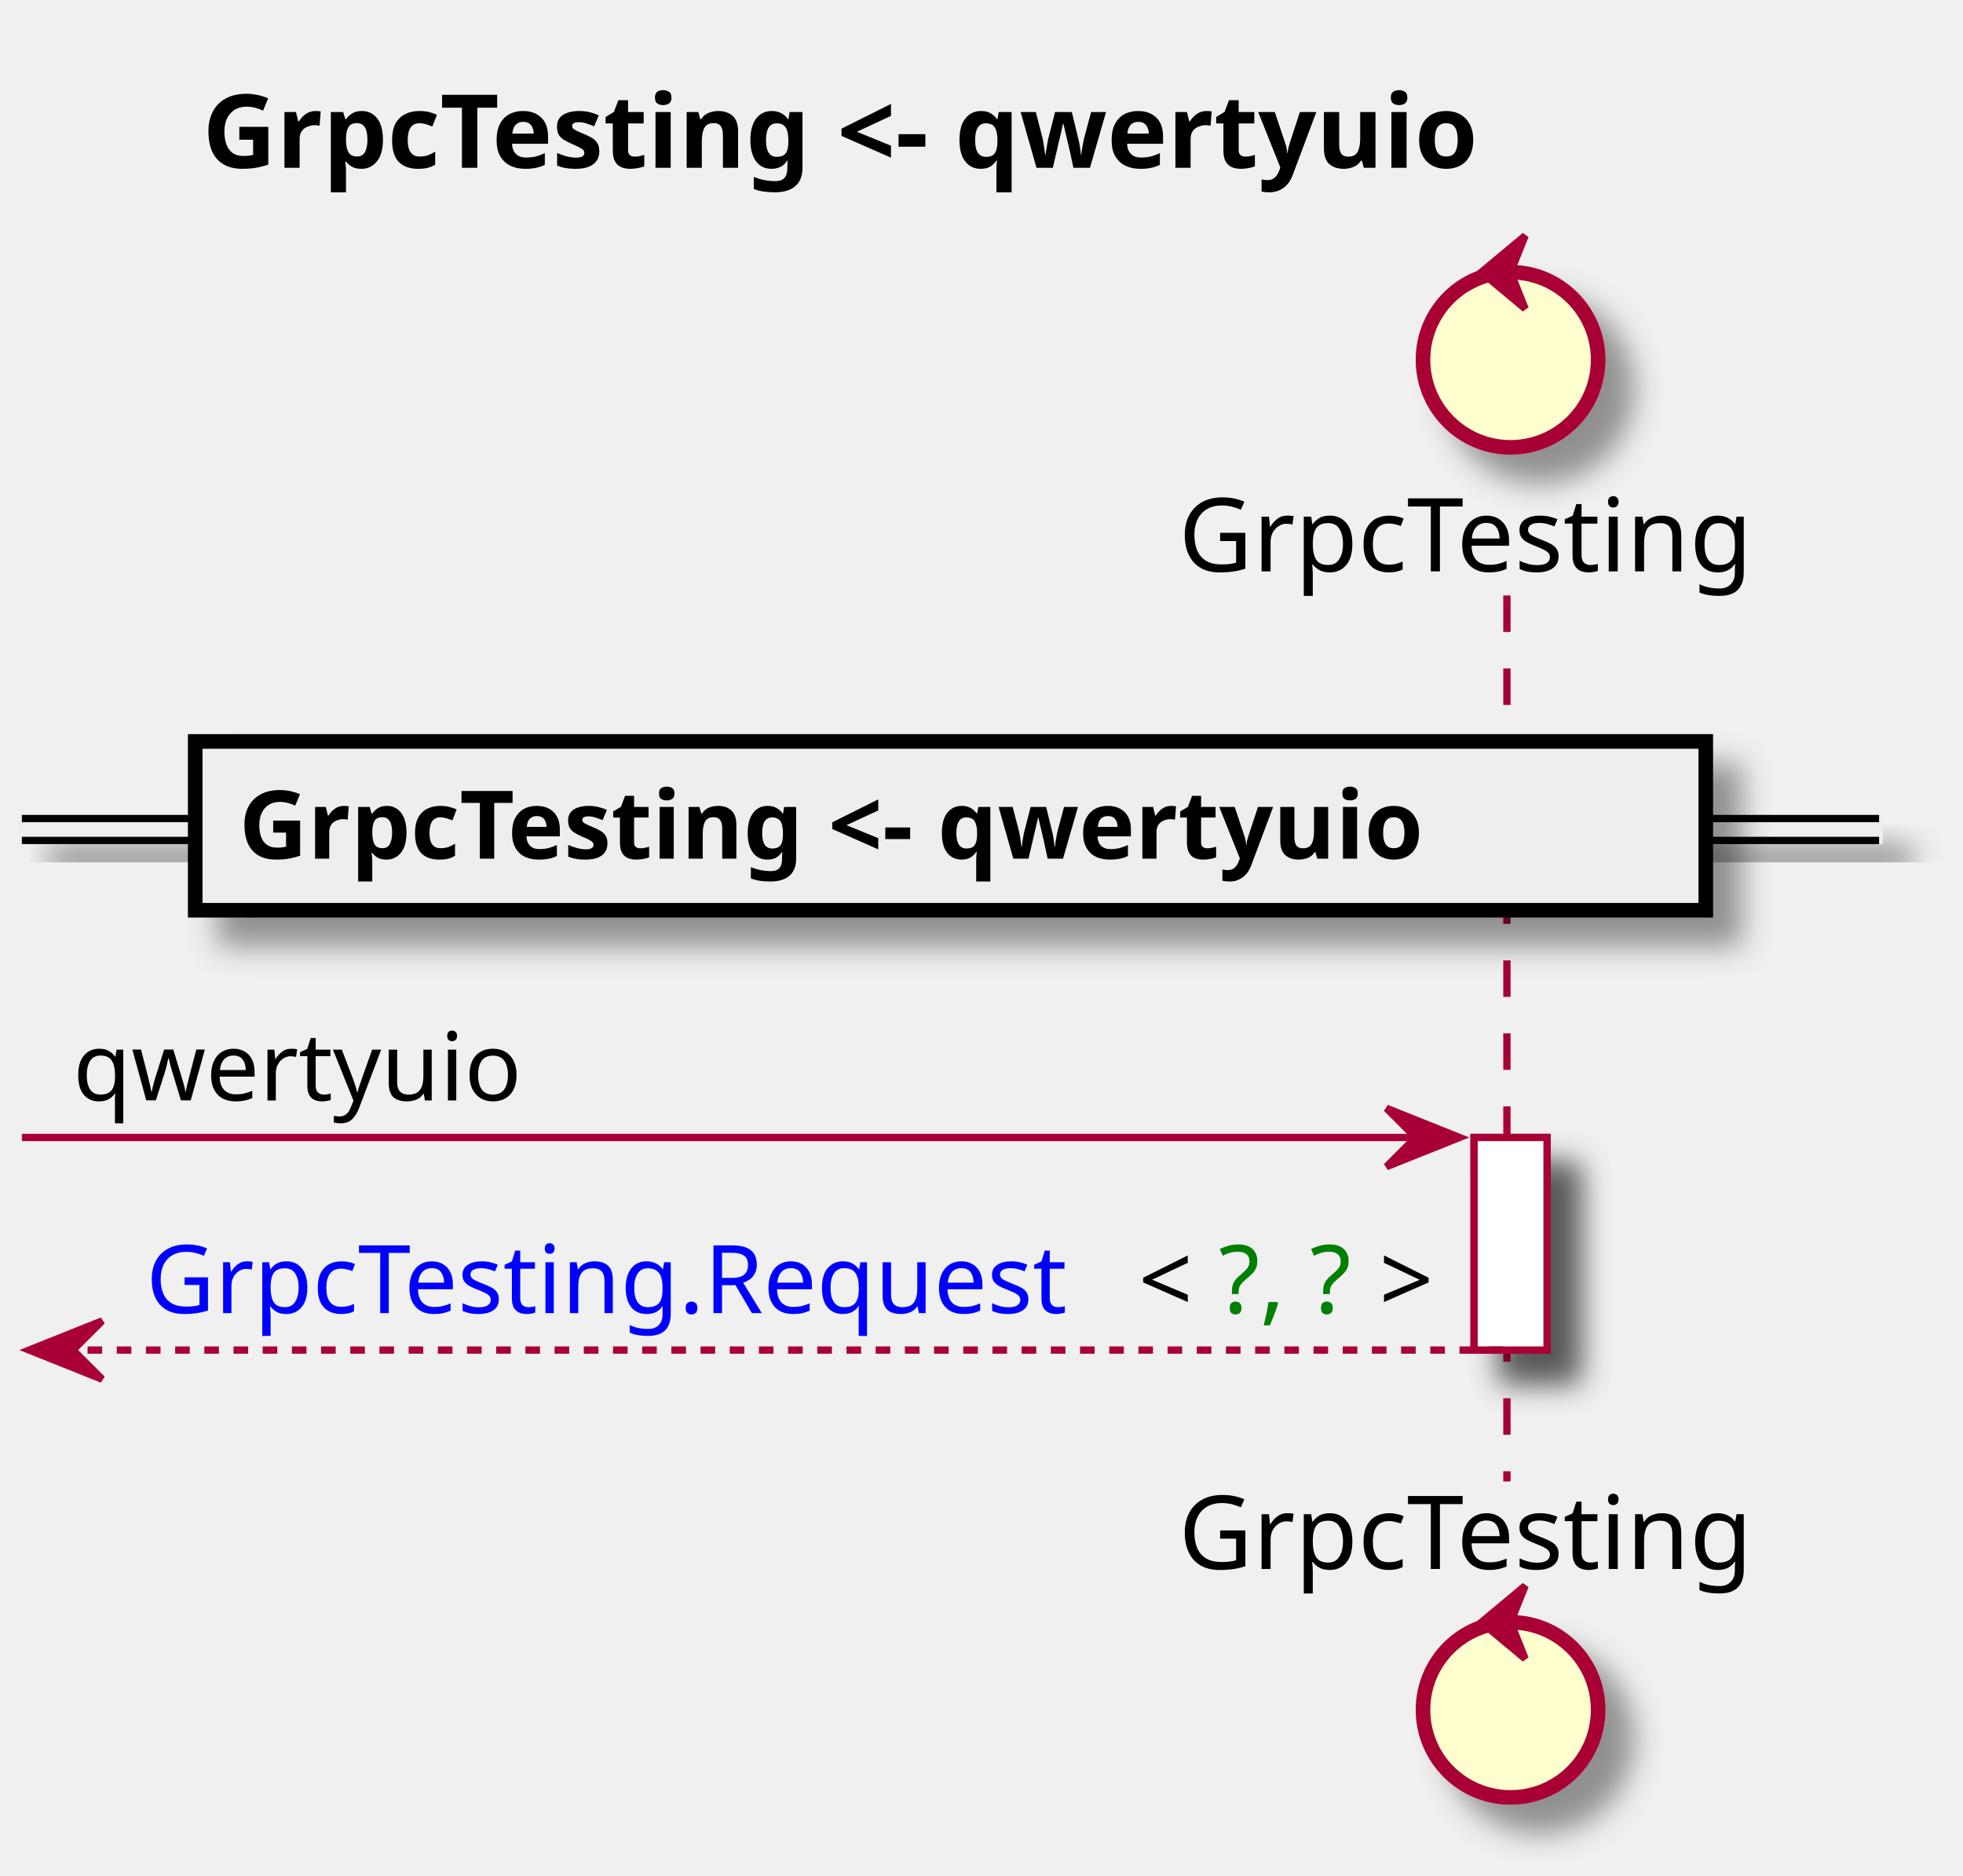
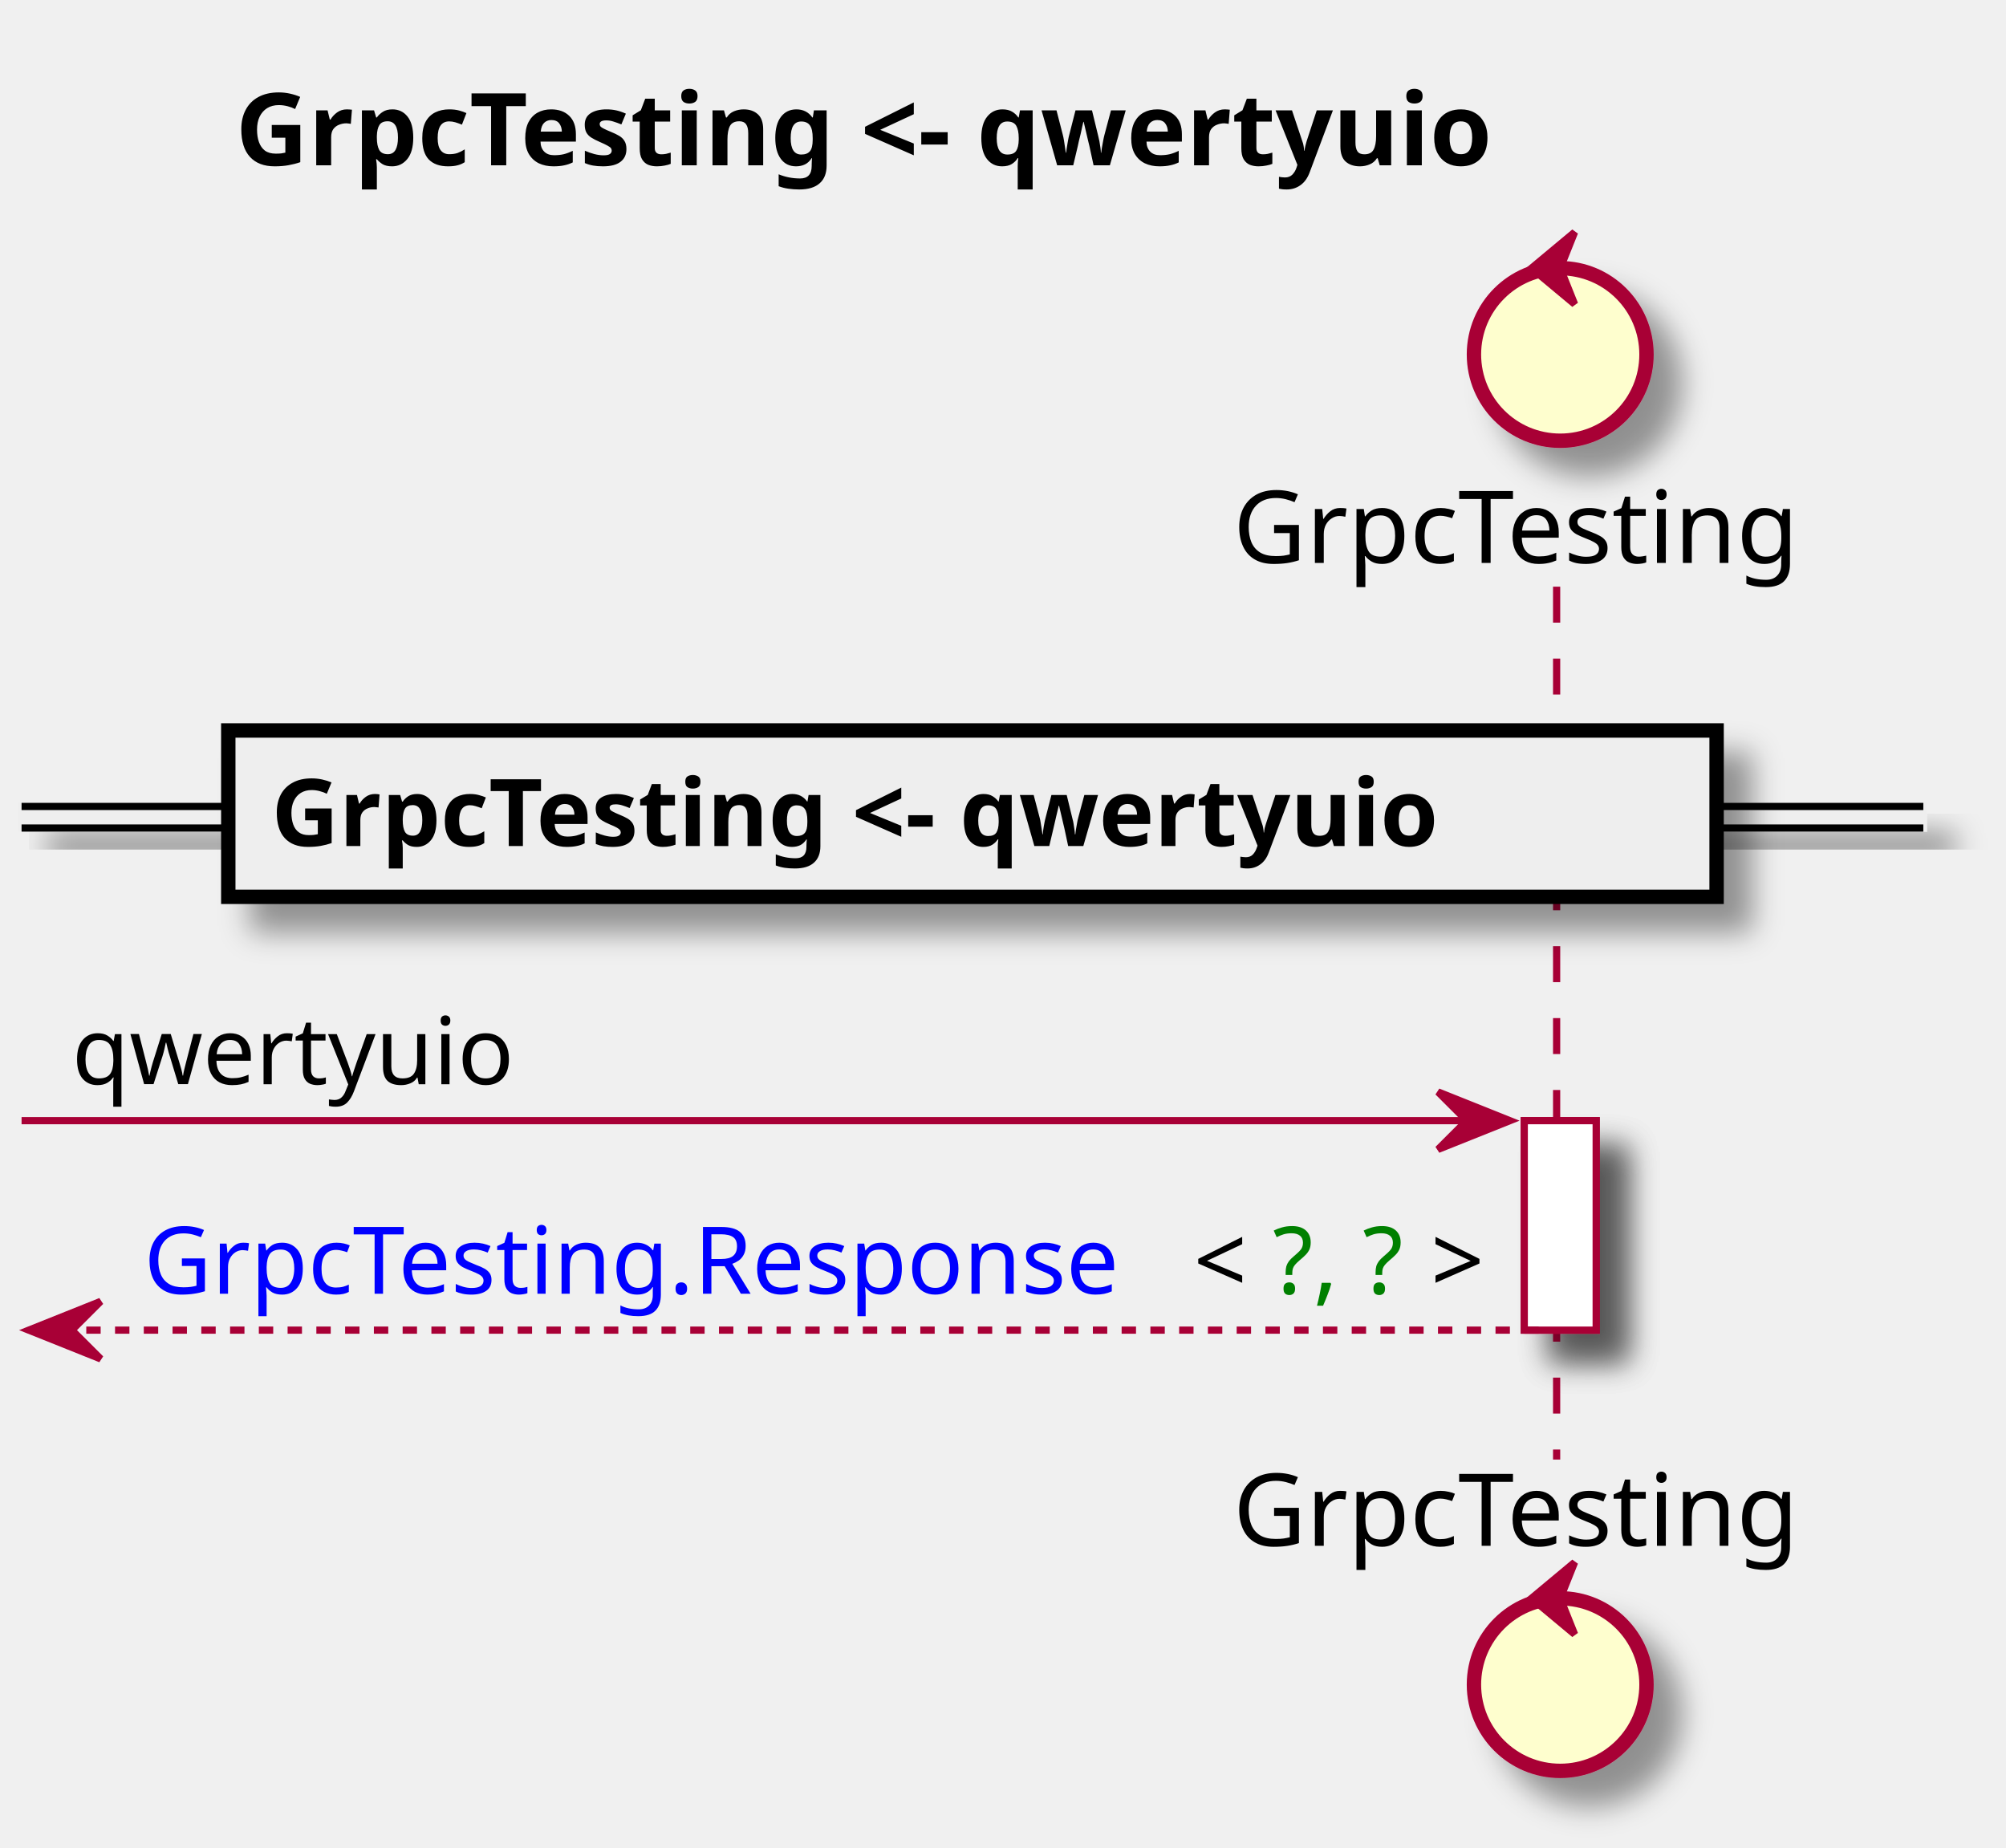
- <svg xmlns="http://www.w3.org/2000/svg" contentScriptType="application/ecmascript" contentStyleType="text/css" height="257px" preserveAspectRatio="none" style="width:269px;height:257px;" version="1.1" viewBox="0 0 269 257" width="269px" zoomAndPan="magnify">
+ <svg xmlns="http://www.w3.org/2000/svg" contentScriptType="application/ecmascript" contentStyleType="text/css" height="257px" preserveAspectRatio="none" style="width:279px;height:257px;" version="1.1" viewBox="0 0 279 257" width="279px" zoomAndPan="magnify">
  <defs>
-     <filter height="300%" id="ftio9prpv0u32" width="300%" x="-1" y="-1">
+     <filter height="300%" id="f1351jipuifb24" width="300%" x="-1" y="-1">
      <feGaussianBlur result="blurOut" stdDeviation="2.0" />
      <feColorMatrix in="blurOut" result="blurOut2" type="matrix" values="0 0 0 0 0 0 0 0 0 0 0 0 0 0 0 0 0 0 .4 0" />
      <feOffset dx="4.0" dy="4.0" in="blurOut2" result="blurOut3" />
      <feBlend in="SourceGraphic" in2="blurOut3" mode="normal" />
    </filter>
  </defs>
  <g>
-     <text fill="#000000" font-family="sans-serif" font-size="14" font-weight="bold" lengthAdjust="spacingAndGlyphs" textLength="205" x="27.75" y="22.995">GrpcTesting &lt;- qwertyuio</text>
-     <rect fill="#FFFFFF" filter="url(#ftio9prpv0u32)" height="29.133" style="stroke: #A80036; stroke-width: 1.0;" width="10" x="202" y="155.859" />
-     <line style="stroke: #A80036; stroke-width: 1.0; stroke-dasharray: 5.0,5.0;" x1="206.5" x2="206.5" y1="81.594" y2="202.992" />
-     <text fill="#000000" font-family="sans-serif" font-size="14" lengthAdjust="spacingAndGlyphs" textLength="85" x="161.5" y="78.292">GrpcTesting</text>
-     <ellipse cx="207" cy="49.297" fill="#FEFECE" filter="url(#ftio9prpv0u32)" rx="12" ry="12" style="stroke: #A80036; stroke-width: 2.0;" />
-     <polygon fill="#A80036" points="203,37.297,209,32.297,207,37.297,209,42.297,203,37.297" style="stroke: #A80036; stroke-width: 1.0;" />
-     <text fill="#000000" font-family="sans-serif" font-size="14" lengthAdjust="spacingAndGlyphs" textLength="85" x="161.5" y="214.987">GrpcTesting</text>
-     <ellipse cx="207" cy="234.289" fill="#FEFECE" filter="url(#ftio9prpv0u32)" rx="12" ry="12" style="stroke: #A80036; stroke-width: 2.0;" />
-     <polygon fill="#A80036" points="203,222.289,209,217.289,207,222.289,209,227.289,203,222.289" style="stroke: #A80036; stroke-width: 1.0;" />
-     <rect fill="#FFFFFF" filter="url(#ftio9prpv0u32)" height="29.133" style="stroke: #A80036; stroke-width: 1.0;" width="10" x="202" y="155.859" />
-     <rect fill="#EEEEEE" filter="url(#ftio9prpv0u32)" height="3" style="stroke: #EEEEEE; stroke-width: 1.0;" width="254.5" x="3" y="112.16" />
-     <line style="stroke: #000000; stroke-width: 1.0;" x1="3" x2="257.5" y1="112.16" y2="112.16" />
-     <line style="stroke: #000000; stroke-width: 1.0;" x1="3" x2="257.5" y1="115.16" y2="115.16" />
-     <rect fill="#EEEEEE" filter="url(#ftio9prpv0u32)" height="23.133" style="stroke: #000000; stroke-width: 2.0;" width="207" x="26.75" y="101.594" />
-     <text fill="#000000" font-family="sans-serif" font-size="13" font-weight="bold" lengthAdjust="spacingAndGlyphs" textLength="188" x="32.75" y="117.661">GrpcTesting &lt;- qwertyuio</text>
-     <polygon fill="#A80036" points="190,151.859,200,155.859,190,159.859,194,155.859" style="stroke: #A80036; stroke-width: 1.0;" />
-     <line style="stroke: #A80036; stroke-width: 1.0;" x1="3" x2="196" y1="155.859" y2="155.859" />
+     <text fill="#000000" font-family="sans-serif" font-size="14" font-weight="bold" lengthAdjust="spacingAndGlyphs" textLength="205" x="32.75" y="22.995">GrpcTesting &lt;- qwertyuio</text>
+     <rect fill="#FFFFFF" filter="url(#f1351jipuifb24)" height="29.133" style="stroke: #A80036; stroke-width: 1.0;" width="10" x="212" y="155.859" />
+     <line style="stroke: #A80036; stroke-width: 1.0; stroke-dasharray: 5.0,5.0;" x1="216.5" x2="216.5" y1="81.594" y2="202.992" />
+     <text fill="#000000" font-family="sans-serif" font-size="14" lengthAdjust="spacingAndGlyphs" textLength="85" x="171.5" y="78.292">GrpcTesting</text>
+     <ellipse cx="217" cy="49.297" fill="#FEFECE" filter="url(#f1351jipuifb24)" rx="12" ry="12" style="stroke: #A80036; stroke-width: 2.0;" />
+     <polygon fill="#A80036" points="213,37.297,219,32.297,217,37.297,219,42.297,213,37.297" style="stroke: #A80036; stroke-width: 1.0;" />
+     <text fill="#000000" font-family="sans-serif" font-size="14" lengthAdjust="spacingAndGlyphs" textLength="85" x="171.5" y="214.987">GrpcTesting</text>
+     <ellipse cx="217" cy="234.289" fill="#FEFECE" filter="url(#f1351jipuifb24)" rx="12" ry="12" style="stroke: #A80036; stroke-width: 2.0;" />
+     <polygon fill="#A80036" points="213,222.289,219,217.289,217,222.289,219,227.289,213,222.289" style="stroke: #A80036; stroke-width: 1.0;" />
+     <rect fill="#FFFFFF" filter="url(#f1351jipuifb24)" height="29.133" style="stroke: #A80036; stroke-width: 1.0;" width="10" x="212" y="155.859" />
+     <rect fill="#EEEEEE" filter="url(#f1351jipuifb24)" height="3" style="stroke: #EEEEEE; stroke-width: 1.0;" width="264.5" x="3" y="112.16" />
+     <line style="stroke: #000000; stroke-width: 1.0;" x1="3" x2="267.5" y1="112.16" y2="112.16" />
+     <line style="stroke: #000000; stroke-width: 1.0;" x1="3" x2="267.5" y1="115.16" y2="115.16" />
+     <rect fill="#EEEEEE" filter="url(#f1351jipuifb24)" height="23.133" style="stroke: #000000; stroke-width: 2.0;" width="207" x="31.75" y="101.594" />
+     <text fill="#000000" font-family="sans-serif" font-size="13" font-weight="bold" lengthAdjust="spacingAndGlyphs" textLength="188" x="37.75" y="117.661">GrpcTesting &lt;- qwertyuio</text>
+     <polygon fill="#A80036" points="200,151.859,210,155.859,200,159.859,204,155.859" style="stroke: #A80036; stroke-width: 1.0;" />
+     <line style="stroke: #A80036; stroke-width: 1.0;" x1="3" x2="206" y1="155.859" y2="155.859" />
    <text fill="#000000" font-family="sans-serif" font-size="13" lengthAdjust="spacingAndGlyphs" textLength="61" x="10" y="150.793">qwertyuio</text>
    <polygon fill="#A80036" points="14,180.992,4,184.992,14,188.992,10,184.992" style="stroke: #A80036; stroke-width: 1.0;" />
-     <line style="stroke: #A80036; stroke-width: 1.0; stroke-dasharray: 2.0,2.0;" x1="8" x2="206" y1="184.992" y2="184.992" />
-     <text fill="#0000FF" font-family="sans-serif" font-size="13" lengthAdjust="spacingAndGlyphs" textLength="132" x="20" y="179.926">GrpcTesting.Request</text>
-     <text fill="#000000" font-family="sans-serif" font-size="13" lengthAdjust="spacingAndGlyphs" textLength="11" x="156" y="179.926">&lt;</text>
-     <text fill="#008000" font-family="sans-serif" font-size="13" lengthAdjust="spacingAndGlyphs" textLength="22" x="167" y="179.926">?, ?</text>
-     <text fill="#000000" font-family="sans-serif" font-size="13" lengthAdjust="spacingAndGlyphs" textLength="11" x="189" y="179.926">&gt;</text>
+     <line style="stroke: #A80036; stroke-width: 1.0; stroke-dasharray: 2.0,2.0;" x1="8" x2="216" y1="184.992" y2="184.992" />
+     <text fill="#0000FF" font-family="sans-serif" font-size="13" lengthAdjust="spacingAndGlyphs" textLength="142" x="20" y="179.926">GrpcTesting.Response</text>
+     <text fill="#000000" font-family="sans-serif" font-size="13" lengthAdjust="spacingAndGlyphs" textLength="11" x="166" y="179.926">&lt;</text>
+     <text fill="#008000" font-family="sans-serif" font-size="13" lengthAdjust="spacingAndGlyphs" textLength="22" x="177" y="179.926">?, ?</text>
+     <text fill="#000000" font-family="sans-serif" font-size="13" lengthAdjust="spacingAndGlyphs" textLength="11" x="199" y="179.926">&gt;</text>
  </g>
</svg>
